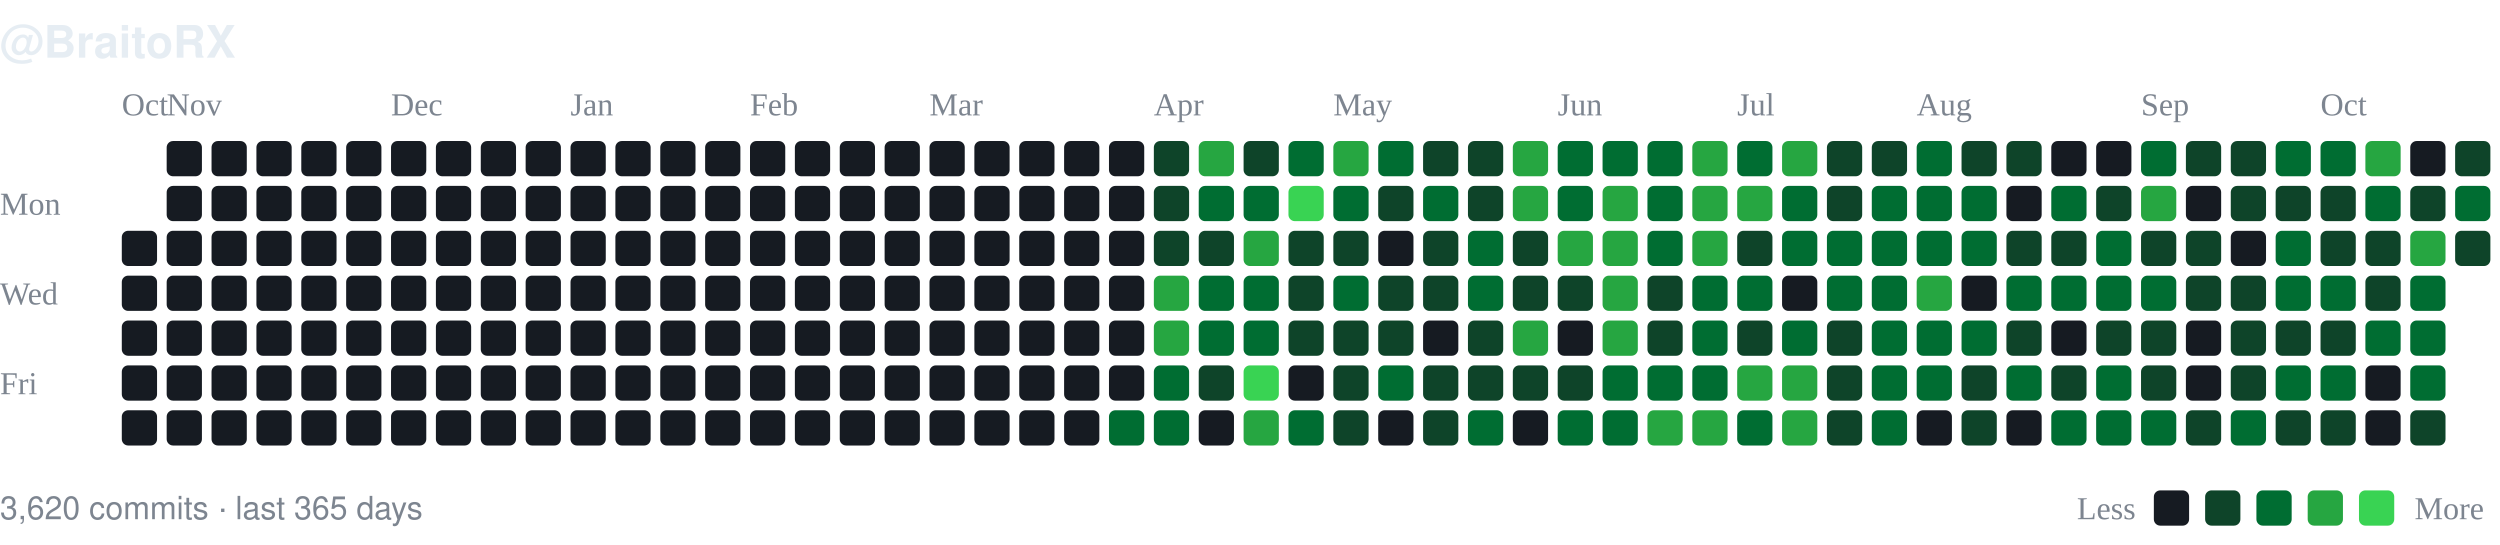
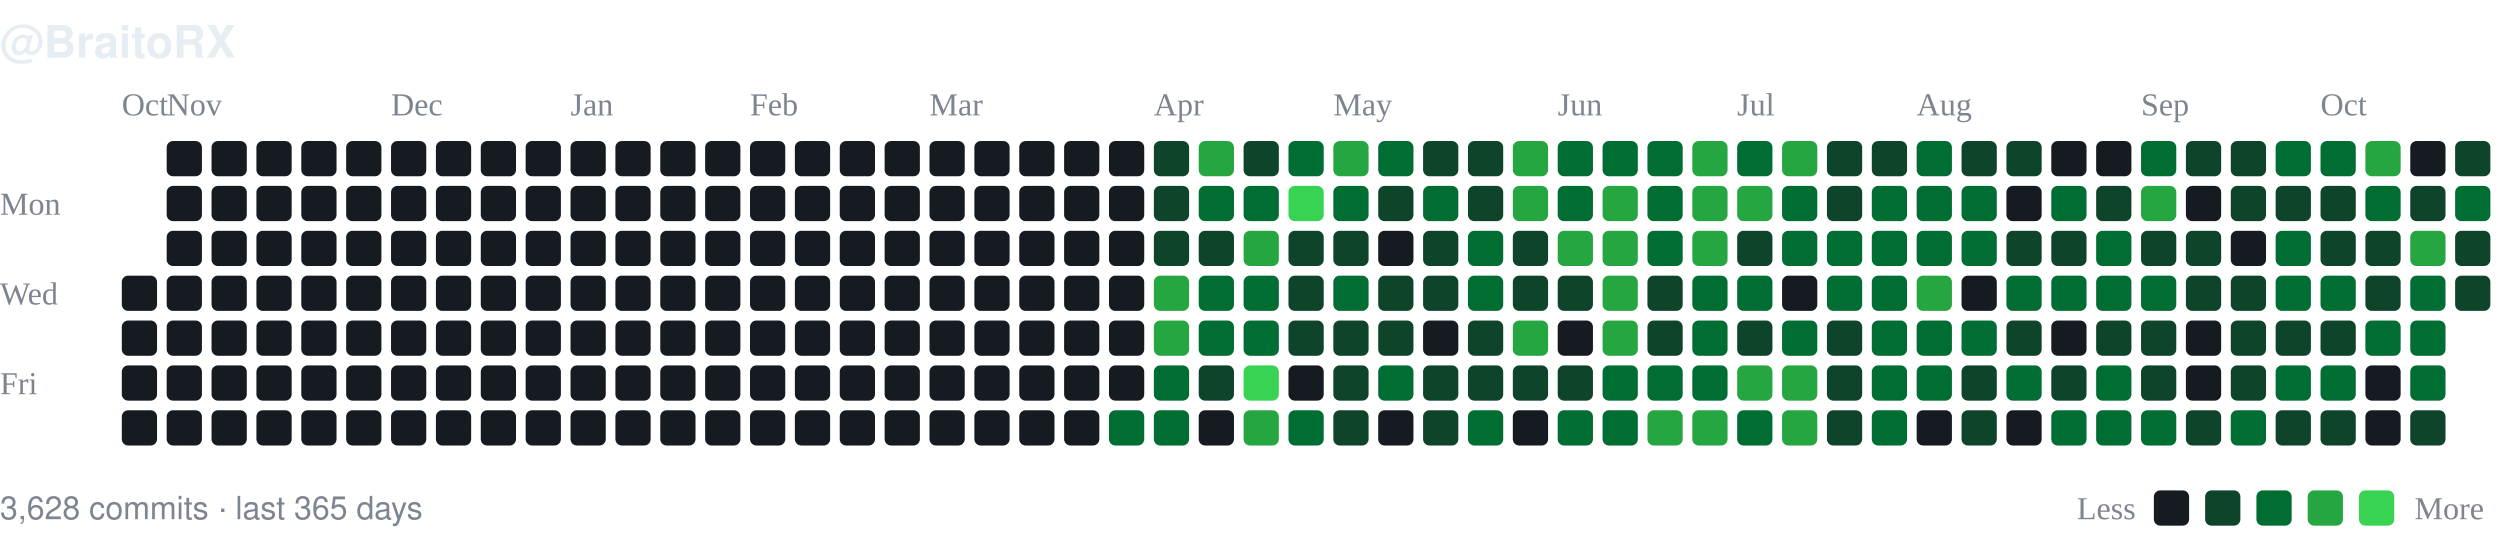
<svg xmlns="http://www.w3.org/2000/svg" width="780" height="170" viewBox="0 0 780 170" role="img">
  <text x="0" y="18" font-size="14" font-weight="600" fill="#e6edf3" font-family="ui-sans-serif,-apple-system,Segoe UI,Helvetica,Arial,sans-serif">@BraitoRX</text>
  <text x="0" y="67" font-size="10" fill="#7d8590">Mon</text>
  <text x="0" y="95" font-size="10" fill="#7d8590">Wed</text>
  <text x="0" y="123" font-size="10" fill="#7d8590">Fri</text>
  <text x="38" y="36" font-size="10" fill="#7d8590">Oct</text>
-   <rect x="38" y="72" width="11" height="11" rx="2" fill="#161b22" />
  <rect x="38" y="86" width="11" height="11" rx="2" fill="#161b22" />
  <rect x="38" y="100" width="11" height="11" rx="2" fill="#161b22" />
  <rect x="38" y="114" width="11" height="11" rx="2" fill="#161b22" />
  <rect x="38" y="128" width="11" height="11" rx="2" fill="#161b22" />
  <text x="52" y="36" font-size="10" fill="#7d8590">Nov</text>
  <rect x="52" y="44" width="11" height="11" rx="2" fill="#161b22" />
  <rect x="52" y="58" width="11" height="11" rx="2" fill="#161b22" />
  <rect x="52" y="72" width="11" height="11" rx="2" fill="#161b22" />
  <rect x="52" y="86" width="11" height="11" rx="2" fill="#161b22" />
  <rect x="52" y="100" width="11" height="11" rx="2" fill="#161b22" />
  <rect x="52" y="114" width="11" height="11" rx="2" fill="#161b22" />
  <rect x="52" y="128" width="11" height="11" rx="2" fill="#161b22" />
  <rect x="66" y="44" width="11" height="11" rx="2" fill="#161b22" />
  <rect x="66" y="58" width="11" height="11" rx="2" fill="#161b22" />
  <rect x="66" y="72" width="11" height="11" rx="2" fill="#161b22" />
  <rect x="66" y="86" width="11" height="11" rx="2" fill="#161b22" />
  <rect x="66" y="100" width="11" height="11" rx="2" fill="#161b22" />
  <rect x="66" y="114" width="11" height="11" rx="2" fill="#161b22" />
  <rect x="66" y="128" width="11" height="11" rx="2" fill="#161b22" />
  <rect x="80" y="44" width="11" height="11" rx="2" fill="#161b22" />
  <rect x="80" y="58" width="11" height="11" rx="2" fill="#161b22" />
  <rect x="80" y="72" width="11" height="11" rx="2" fill="#161b22" />
  <rect x="80" y="86" width="11" height="11" rx="2" fill="#161b22" />
  <rect x="80" y="100" width="11" height="11" rx="2" fill="#161b22" />
  <rect x="80" y="114" width="11" height="11" rx="2" fill="#161b22" />
  <rect x="80" y="128" width="11" height="11" rx="2" fill="#161b22" />
  <rect x="94" y="44" width="11" height="11" rx="2" fill="#161b22" />
  <rect x="94" y="58" width="11" height="11" rx="2" fill="#161b22" />
  <rect x="94" y="72" width="11" height="11" rx="2" fill="#161b22" />
  <rect x="94" y="86" width="11" height="11" rx="2" fill="#161b22" />
  <rect x="94" y="100" width="11" height="11" rx="2" fill="#161b22" />
  <rect x="94" y="114" width="11" height="11" rx="2" fill="#161b22" />
  <rect x="94" y="128" width="11" height="11" rx="2" fill="#161b22" />
  <rect x="108" y="44" width="11" height="11" rx="2" fill="#161b22" />
  <rect x="108" y="58" width="11" height="11" rx="2" fill="#161b22" />
  <rect x="108" y="72" width="11" height="11" rx="2" fill="#161b22" />
  <rect x="108" y="86" width="11" height="11" rx="2" fill="#161b22" />
  <rect x="108" y="100" width="11" height="11" rx="2" fill="#161b22" />
  <rect x="108" y="114" width="11" height="11" rx="2" fill="#161b22" />
  <rect x="108" y="128" width="11" height="11" rx="2" fill="#161b22" />
  <text x="122" y="36" font-size="10" fill="#7d8590">Dec</text>
  <rect x="122" y="44" width="11" height="11" rx="2" fill="#161b22" />
  <rect x="122" y="58" width="11" height="11" rx="2" fill="#161b22" />
  <rect x="122" y="72" width="11" height="11" rx="2" fill="#161b22" />
  <rect x="122" y="86" width="11" height="11" rx="2" fill="#161b22" />
  <rect x="122" y="100" width="11" height="11" rx="2" fill="#161b22" />
  <rect x="122" y="114" width="11" height="11" rx="2" fill="#161b22" />
  <rect x="122" y="128" width="11" height="11" rx="2" fill="#161b22" />
  <rect x="136" y="44" width="11" height="11" rx="2" fill="#161b22" />
  <rect x="136" y="58" width="11" height="11" rx="2" fill="#161b22" />
  <rect x="136" y="72" width="11" height="11" rx="2" fill="#161b22" />
  <rect x="136" y="86" width="11" height="11" rx="2" fill="#161b22" />
  <rect x="136" y="100" width="11" height="11" rx="2" fill="#161b22" />
  <rect x="136" y="114" width="11" height="11" rx="2" fill="#161b22" />
  <rect x="136" y="128" width="11" height="11" rx="2" fill="#161b22" />
  <rect x="150" y="44" width="11" height="11" rx="2" fill="#161b22" />
  <rect x="150" y="58" width="11" height="11" rx="2" fill="#161b22" />
  <rect x="150" y="72" width="11" height="11" rx="2" fill="#161b22" />
  <rect x="150" y="86" width="11" height="11" rx="2" fill="#161b22" />
  <rect x="150" y="100" width="11" height="11" rx="2" fill="#161b22" />
  <rect x="150" y="114" width="11" height="11" rx="2" fill="#161b22" />
  <rect x="150" y="128" width="11" height="11" rx="2" fill="#161b22" />
  <rect x="164" y="44" width="11" height="11" rx="2" fill="#161b22" />
  <rect x="164" y="58" width="11" height="11" rx="2" fill="#161b22" />
  <rect x="164" y="72" width="11" height="11" rx="2" fill="#161b22" />
  <rect x="164" y="86" width="11" height="11" rx="2" fill="#161b22" />
  <rect x="164" y="100" width="11" height="11" rx="2" fill="#161b22" />
  <rect x="164" y="114" width="11" height="11" rx="2" fill="#161b22" />
  <rect x="164" y="128" width="11" height="11" rx="2" fill="#161b22" />
  <text x="178" y="36" font-size="10" fill="#7d8590">Jan</text>
  <rect x="178" y="44" width="11" height="11" rx="2" fill="#161b22" />
  <rect x="178" y="58" width="11" height="11" rx="2" fill="#161b22" />
  <rect x="178" y="72" width="11" height="11" rx="2" fill="#161b22" />
  <rect x="178" y="86" width="11" height="11" rx="2" fill="#161b22" />
  <rect x="178" y="100" width="11" height="11" rx="2" fill="#161b22" />
  <rect x="178" y="114" width="11" height="11" rx="2" fill="#161b22" />
  <rect x="178" y="128" width="11" height="11" rx="2" fill="#161b22" />
  <rect x="192" y="44" width="11" height="11" rx="2" fill="#161b22" />
  <rect x="192" y="58" width="11" height="11" rx="2" fill="#161b22" />
  <rect x="192" y="72" width="11" height="11" rx="2" fill="#161b22" />
  <rect x="192" y="86" width="11" height="11" rx="2" fill="#161b22" />
  <rect x="192" y="100" width="11" height="11" rx="2" fill="#161b22" />
  <rect x="192" y="114" width="11" height="11" rx="2" fill="#161b22" />
  <rect x="192" y="128" width="11" height="11" rx="2" fill="#161b22" />
  <rect x="206" y="44" width="11" height="11" rx="2" fill="#161b22" />
  <rect x="206" y="58" width="11" height="11" rx="2" fill="#161b22" />
  <rect x="206" y="72" width="11" height="11" rx="2" fill="#161b22" />
  <rect x="206" y="86" width="11" height="11" rx="2" fill="#161b22" />
  <rect x="206" y="100" width="11" height="11" rx="2" fill="#161b22" />
  <rect x="206" y="114" width="11" height="11" rx="2" fill="#161b22" />
  <rect x="206" y="128" width="11" height="11" rx="2" fill="#161b22" />
  <rect x="220" y="44" width="11" height="11" rx="2" fill="#161b22" />
  <rect x="220" y="58" width="11" height="11" rx="2" fill="#161b22" />
  <rect x="220" y="72" width="11" height="11" rx="2" fill="#161b22" />
  <rect x="220" y="86" width="11" height="11" rx="2" fill="#161b22" />
  <rect x="220" y="100" width="11" height="11" rx="2" fill="#161b22" />
  <rect x="220" y="114" width="11" height="11" rx="2" fill="#161b22" />
  <rect x="220" y="128" width="11" height="11" rx="2" fill="#161b22" />
  <text x="234" y="36" font-size="10" fill="#7d8590">Feb</text>
  <rect x="234" y="44" width="11" height="11" rx="2" fill="#161b22" />
  <rect x="234" y="58" width="11" height="11" rx="2" fill="#161b22" />
  <rect x="234" y="72" width="11" height="11" rx="2" fill="#161b22" />
  <rect x="234" y="86" width="11" height="11" rx="2" fill="#161b22" />
  <rect x="234" y="100" width="11" height="11" rx="2" fill="#161b22" />
  <rect x="234" y="114" width="11" height="11" rx="2" fill="#161b22" />
  <rect x="234" y="128" width="11" height="11" rx="2" fill="#161b22" />
  <rect x="248" y="44" width="11" height="11" rx="2" fill="#161b22" />
  <rect x="248" y="58" width="11" height="11" rx="2" fill="#161b22" />
  <rect x="248" y="72" width="11" height="11" rx="2" fill="#161b22" />
  <rect x="248" y="86" width="11" height="11" rx="2" fill="#161b22" />
  <rect x="248" y="100" width="11" height="11" rx="2" fill="#161b22" />
  <rect x="248" y="114" width="11" height="11" rx="2" fill="#161b22" />
  <rect x="248" y="128" width="11" height="11" rx="2" fill="#161b22" />
  <rect x="262" y="44" width="11" height="11" rx="2" fill="#161b22" />
  <rect x="262" y="58" width="11" height="11" rx="2" fill="#161b22" />
  <rect x="262" y="72" width="11" height="11" rx="2" fill="#161b22" />
  <rect x="262" y="86" width="11" height="11" rx="2" fill="#161b22" />
  <rect x="262" y="100" width="11" height="11" rx="2" fill="#161b22" />
  <rect x="262" y="114" width="11" height="11" rx="2" fill="#161b22" />
  <rect x="262" y="128" width="11" height="11" rx="2" fill="#161b22" />
  <rect x="276" y="44" width="11" height="11" rx="2" fill="#161b22" />
  <rect x="276" y="58" width="11" height="11" rx="2" fill="#161b22" />
  <rect x="276" y="72" width="11" height="11" rx="2" fill="#161b22" />
  <rect x="276" y="86" width="11" height="11" rx="2" fill="#161b22" />
  <rect x="276" y="100" width="11" height="11" rx="2" fill="#161b22" />
  <rect x="276" y="114" width="11" height="11" rx="2" fill="#161b22" />
  <rect x="276" y="128" width="11" height="11" rx="2" fill="#161b22" />
  <text x="290" y="36" font-size="10" fill="#7d8590">Mar</text>
  <rect x="290" y="44" width="11" height="11" rx="2" fill="#161b22" />
  <rect x="290" y="58" width="11" height="11" rx="2" fill="#161b22" />
  <rect x="290" y="72" width="11" height="11" rx="2" fill="#161b22" />
  <rect x="290" y="86" width="11" height="11" rx="2" fill="#161b22" />
  <rect x="290" y="100" width="11" height="11" rx="2" fill="#161b22" />
  <rect x="290" y="114" width="11" height="11" rx="2" fill="#161b22" />
  <rect x="290" y="128" width="11" height="11" rx="2" fill="#161b22" />
  <rect x="304" y="44" width="11" height="11" rx="2" fill="#161b22" />
  <rect x="304" y="58" width="11" height="11" rx="2" fill="#161b22" />
  <rect x="304" y="72" width="11" height="11" rx="2" fill="#161b22" />
  <rect x="304" y="86" width="11" height="11" rx="2" fill="#161b22" />
  <rect x="304" y="100" width="11" height="11" rx="2" fill="#161b22" />
  <rect x="304" y="114" width="11" height="11" rx="2" fill="#161b22" />
  <rect x="304" y="128" width="11" height="11" rx="2" fill="#161b22" />
  <rect x="318" y="44" width="11" height="11" rx="2" fill="#161b22" />
  <rect x="318" y="58" width="11" height="11" rx="2" fill="#161b22" />
  <rect x="318" y="72" width="11" height="11" rx="2" fill="#161b22" />
  <rect x="318" y="86" width="11" height="11" rx="2" fill="#161b22" />
  <rect x="318" y="100" width="11" height="11" rx="2" fill="#161b22" />
  <rect x="318" y="114" width="11" height="11" rx="2" fill="#161b22" />
  <rect x="318" y="128" width="11" height="11" rx="2" fill="#161b22" />
  <rect x="332" y="44" width="11" height="11" rx="2" fill="#161b22" />
  <rect x="332" y="58" width="11" height="11" rx="2" fill="#161b22" />
  <rect x="332" y="72" width="11" height="11" rx="2" fill="#161b22" />
  <rect x="332" y="86" width="11" height="11" rx="2" fill="#161b22" />
  <rect x="332" y="100" width="11" height="11" rx="2" fill="#161b22" />
  <rect x="332" y="114" width="11" height="11" rx="2" fill="#161b22" />
  <rect x="332" y="128" width="11" height="11" rx="2" fill="#161b22" />
  <rect x="346" y="44" width="11" height="11" rx="2" fill="#161b22" />
  <rect x="346" y="58" width="11" height="11" rx="2" fill="#161b22" />
  <rect x="346" y="72" width="11" height="11" rx="2" fill="#161b22" />
  <rect x="346" y="86" width="11" height="11" rx="2" fill="#161b22" />
  <rect x="346" y="100" width="11" height="11" rx="2" fill="#161b22" />
  <rect x="346" y="114" width="11" height="11" rx="2" fill="#161b22" />
  <rect x="346" y="128" width="11" height="11" rx="2" fill="#006d32" />
  <text x="360" y="36" font-size="10" fill="#7d8590">Apr</text>
  <rect x="360" y="44" width="11" height="11" rx="2" fill="#0e4429" />
  <rect x="360" y="58" width="11" height="11" rx="2" fill="#0e4429" />
  <rect x="360" y="72" width="11" height="11" rx="2" fill="#0e4429" />
  <rect x="360" y="86" width="11" height="11" rx="2" fill="#26a641" />
  <rect x="360" y="100" width="11" height="11" rx="2" fill="#26a641" />
  <rect x="360" y="114" width="11" height="11" rx="2" fill="#006d32" />
  <rect x="360" y="128" width="11" height="11" rx="2" fill="#006d32" />
  <rect x="374" y="44" width="11" height="11" rx="2" fill="#26a641" />
  <rect x="374" y="58" width="11" height="11" rx="2" fill="#006d32" />
  <rect x="374" y="72" width="11" height="11" rx="2" fill="#0e4429" />
  <rect x="374" y="86" width="11" height="11" rx="2" fill="#006d32" />
  <rect x="374" y="100" width="11" height="11" rx="2" fill="#006d32" />
  <rect x="374" y="114" width="11" height="11" rx="2" fill="#0e4429" />
  <rect x="374" y="128" width="11" height="11" rx="2" fill="#161b22" />
  <rect x="388" y="44" width="11" height="11" rx="2" fill="#0e4429" />
  <rect x="388" y="58" width="11" height="11" rx="2" fill="#006d32" />
  <rect x="388" y="72" width="11" height="11" rx="2" fill="#26a641" />
  <rect x="388" y="86" width="11" height="11" rx="2" fill="#006d32" />
  <rect x="388" y="100" width="11" height="11" rx="2" fill="#006d32" />
  <rect x="388" y="114" width="11" height="11" rx="2" fill="#39d353" />
  <rect x="388" y="128" width="11" height="11" rx="2" fill="#26a641" />
  <rect x="402" y="44" width="11" height="11" rx="2" fill="#006d32" />
  <rect x="402" y="58" width="11" height="11" rx="2" fill="#39d353" />
  <rect x="402" y="72" width="11" height="11" rx="2" fill="#0e4429" />
  <rect x="402" y="86" width="11" height="11" rx="2" fill="#0e4429" />
  <rect x="402" y="100" width="11" height="11" rx="2" fill="#0e4429" />
  <rect x="402" y="114" width="11" height="11" rx="2" fill="#161b22" />
  <rect x="402" y="128" width="11" height="11" rx="2" fill="#006d32" />
  <text x="416" y="36" font-size="10" fill="#7d8590">May</text>
  <rect x="416" y="44" width="11" height="11" rx="2" fill="#26a641" />
  <rect x="416" y="58" width="11" height="11" rx="2" fill="#006d32" />
  <rect x="416" y="72" width="11" height="11" rx="2" fill="#0e4429" />
  <rect x="416" y="86" width="11" height="11" rx="2" fill="#006d32" />
  <rect x="416" y="100" width="11" height="11" rx="2" fill="#0e4429" />
  <rect x="416" y="114" width="11" height="11" rx="2" fill="#0e4429" />
  <rect x="416" y="128" width="11" height="11" rx="2" fill="#0e4429" />
  <rect x="430" y="44" width="11" height="11" rx="2" fill="#006d32" />
  <rect x="430" y="58" width="11" height="11" rx="2" fill="#0e4429" />
  <rect x="430" y="72" width="11" height="11" rx="2" fill="#161b22" />
  <rect x="430" y="86" width="11" height="11" rx="2" fill="#0e4429" />
  <rect x="430" y="100" width="11" height="11" rx="2" fill="#0e4429" />
  <rect x="430" y="114" width="11" height="11" rx="2" fill="#006d32" />
  <rect x="430" y="128" width="11" height="11" rx="2" fill="#161b22" />
  <rect x="444" y="44" width="11" height="11" rx="2" fill="#0e4429" />
  <rect x="444" y="58" width="11" height="11" rx="2" fill="#006d32" />
  <rect x="444" y="72" width="11" height="11" rx="2" fill="#0e4429" />
  <rect x="444" y="86" width="11" height="11" rx="2" fill="#0e4429" />
  <rect x="444" y="100" width="11" height="11" rx="2" fill="#161b22" />
  <rect x="444" y="114" width="11" height="11" rx="2" fill="#0e4429" />
  <rect x="444" y="128" width="11" height="11" rx="2" fill="#0e4429" />
  <rect x="458" y="44" width="11" height="11" rx="2" fill="#0e4429" />
  <rect x="458" y="58" width="11" height="11" rx="2" fill="#0e4429" />
  <rect x="458" y="72" width="11" height="11" rx="2" fill="#006d32" />
  <rect x="458" y="86" width="11" height="11" rx="2" fill="#006d32" />
  <rect x="458" y="100" width="11" height="11" rx="2" fill="#0e4429" />
  <rect x="458" y="114" width="11" height="11" rx="2" fill="#0e4429" />
  <rect x="458" y="128" width="11" height="11" rx="2" fill="#006d32" />
  <rect x="472" y="44" width="11" height="11" rx="2" fill="#26a641" />
  <rect x="472" y="58" width="11" height="11" rx="2" fill="#26a641" />
  <rect x="472" y="72" width="11" height="11" rx="2" fill="#0e4429" />
  <rect x="472" y="86" width="11" height="11" rx="2" fill="#0e4429" />
  <rect x="472" y="100" width="11" height="11" rx="2" fill="#26a641" />
  <rect x="472" y="114" width="11" height="11" rx="2" fill="#0e4429" />
  <rect x="472" y="128" width="11" height="11" rx="2" fill="#161b22" />
  <text x="486" y="36" font-size="10" fill="#7d8590">Jun</text>
  <rect x="486" y="44" width="11" height="11" rx="2" fill="#006d32" />
  <rect x="486" y="58" width="11" height="11" rx="2" fill="#006d32" />
  <rect x="486" y="72" width="11" height="11" rx="2" fill="#26a641" />
  <rect x="486" y="86" width="11" height="11" rx="2" fill="#0e4429" />
  <rect x="486" y="100" width="11" height="11" rx="2" fill="#161b22" />
  <rect x="486" y="114" width="11" height="11" rx="2" fill="#0e4429" />
  <rect x="486" y="128" width="11" height="11" rx="2" fill="#006d32" />
  <rect x="500" y="44" width="11" height="11" rx="2" fill="#006d32" />
  <rect x="500" y="58" width="11" height="11" rx="2" fill="#26a641" />
  <rect x="500" y="72" width="11" height="11" rx="2" fill="#26a641" />
  <rect x="500" y="86" width="11" height="11" rx="2" fill="#26a641" />
  <rect x="500" y="100" width="11" height="11" rx="2" fill="#26a641" />
  <rect x="500" y="114" width="11" height="11" rx="2" fill="#006d32" />
  <rect x="500" y="128" width="11" height="11" rx="2" fill="#006d32" />
  <rect x="514" y="44" width="11" height="11" rx="2" fill="#006d32" />
  <rect x="514" y="58" width="11" height="11" rx="2" fill="#006d32" />
  <rect x="514" y="72" width="11" height="11" rx="2" fill="#006d32" />
  <rect x="514" y="86" width="11" height="11" rx="2" fill="#0e4429" />
  <rect x="514" y="100" width="11" height="11" rx="2" fill="#0e4429" />
  <rect x="514" y="114" width="11" height="11" rx="2" fill="#006d32" />
  <rect x="514" y="128" width="11" height="11" rx="2" fill="#26a641" />
  <rect x="528" y="44" width="11" height="11" rx="2" fill="#26a641" />
  <rect x="528" y="58" width="11" height="11" rx="2" fill="#26a641" />
  <rect x="528" y="72" width="11" height="11" rx="2" fill="#26a641" />
  <rect x="528" y="86" width="11" height="11" rx="2" fill="#006d32" />
  <rect x="528" y="100" width="11" height="11" rx="2" fill="#006d32" />
  <rect x="528" y="114" width="11" height="11" rx="2" fill="#006d32" />
  <rect x="528" y="128" width="11" height="11" rx="2" fill="#26a641" />
  <text x="542" y="36" font-size="10" fill="#7d8590">Jul</text>
  <rect x="542" y="44" width="11" height="11" rx="2" fill="#006d32" />
  <rect x="542" y="58" width="11" height="11" rx="2" fill="#26a641" />
  <rect x="542" y="72" width="11" height="11" rx="2" fill="#0e4429" />
  <rect x="542" y="86" width="11" height="11" rx="2" fill="#006d32" />
  <rect x="542" y="100" width="11" height="11" rx="2" fill="#0e4429" />
  <rect x="542" y="114" width="11" height="11" rx="2" fill="#26a641" />
  <rect x="542" y="128" width="11" height="11" rx="2" fill="#006d32" />
  <rect x="556" y="44" width="11" height="11" rx="2" fill="#26a641" />
  <rect x="556" y="58" width="11" height="11" rx="2" fill="#006d32" />
  <rect x="556" y="72" width="11" height="11" rx="2" fill="#006d32" />
  <rect x="556" y="86" width="11" height="11" rx="2" fill="#161b22" />
  <rect x="556" y="100" width="11" height="11" rx="2" fill="#006d32" />
  <rect x="556" y="114" width="11" height="11" rx="2" fill="#26a641" />
  <rect x="556" y="128" width="11" height="11" rx="2" fill="#26a641" />
  <rect x="570" y="44" width="11" height="11" rx="2" fill="#0e4429" />
  <rect x="570" y="58" width="11" height="11" rx="2" fill="#0e4429" />
  <rect x="570" y="72" width="11" height="11" rx="2" fill="#006d32" />
  <rect x="570" y="86" width="11" height="11" rx="2" fill="#006d32" />
  <rect x="570" y="100" width="11" height="11" rx="2" fill="#0e4429" />
  <rect x="570" y="114" width="11" height="11" rx="2" fill="#0e4429" />
  <rect x="570" y="128" width="11" height="11" rx="2" fill="#0e4429" />
  <rect x="584" y="44" width="11" height="11" rx="2" fill="#0e4429" />
  <rect x="584" y="58" width="11" height="11" rx="2" fill="#006d32" />
  <rect x="584" y="72" width="11" height="11" rx="2" fill="#006d32" />
  <rect x="584" y="86" width="11" height="11" rx="2" fill="#006d32" />
  <rect x="584" y="100" width="11" height="11" rx="2" fill="#006d32" />
  <rect x="584" y="114" width="11" height="11" rx="2" fill="#006d32" />
  <rect x="584" y="128" width="11" height="11" rx="2" fill="#006d32" />
  <text x="598" y="36" font-size="10" fill="#7d8590">Aug</text>
  <rect x="598" y="44" width="11" height="11" rx="2" fill="#006d32" />
  <rect x="598" y="58" width="11" height="11" rx="2" fill="#006d32" />
  <rect x="598" y="72" width="11" height="11" rx="2" fill="#006d32" />
  <rect x="598" y="86" width="11" height="11" rx="2" fill="#26a641" />
  <rect x="598" y="100" width="11" height="11" rx="2" fill="#006d32" />
  <rect x="598" y="114" width="11" height="11" rx="2" fill="#006d32" />
  <rect x="598" y="128" width="11" height="11" rx="2" fill="#161b22" />
  <rect x="612" y="44" width="11" height="11" rx="2" fill="#0e4429" />
  <rect x="612" y="58" width="11" height="11" rx="2" fill="#006d32" />
  <rect x="612" y="72" width="11" height="11" rx="2" fill="#006d32" />
  <rect x="612" y="86" width="11" height="11" rx="2" fill="#161b22" />
  <rect x="612" y="100" width="11" height="11" rx="2" fill="#006d32" />
  <rect x="612" y="114" width="11" height="11" rx="2" fill="#0e4429" />
  <rect x="612" y="128" width="11" height="11" rx="2" fill="#0e4429" />
  <rect x="626" y="44" width="11" height="11" rx="2" fill="#0e4429" />
  <rect x="626" y="58" width="11" height="11" rx="2" fill="#161b22" />
  <rect x="626" y="72" width="11" height="11" rx="2" fill="#0e4429" />
  <rect x="626" y="86" width="11" height="11" rx="2" fill="#006d32" />
  <rect x="626" y="100" width="11" height="11" rx="2" fill="#0e4429" />
  <rect x="626" y="114" width="11" height="11" rx="2" fill="#006d32" />
  <rect x="626" y="128" width="11" height="11" rx="2" fill="#161b22" />
  <rect x="640" y="44" width="11" height="11" rx="2" fill="#161b22" />
  <rect x="640" y="58" width="11" height="11" rx="2" fill="#006d32" />
  <rect x="640" y="72" width="11" height="11" rx="2" fill="#0e4429" />
  <rect x="640" y="86" width="11" height="11" rx="2" fill="#006d32" />
  <rect x="640" y="100" width="11" height="11" rx="2" fill="#161b22" />
  <rect x="640" y="114" width="11" height="11" rx="2" fill="#0e4429" />
  <rect x="640" y="128" width="11" height="11" rx="2" fill="#006d32" />
  <rect x="654" y="44" width="11" height="11" rx="2" fill="#161b22" />
  <rect x="654" y="58" width="11" height="11" rx="2" fill="#0e4429" />
  <rect x="654" y="72" width="11" height="11" rx="2" fill="#006d32" />
  <rect x="654" y="86" width="11" height="11" rx="2" fill="#006d32" />
  <rect x="654" y="100" width="11" height="11" rx="2" fill="#0e4429" />
  <rect x="654" y="114" width="11" height="11" rx="2" fill="#006d32" />
  <rect x="654" y="128" width="11" height="11" rx="2" fill="#006d32" />
  <text x="668" y="36" font-size="10" fill="#7d8590">Sep</text>
  <rect x="668" y="44" width="11" height="11" rx="2" fill="#006d32" />
  <rect x="668" y="58" width="11" height="11" rx="2" fill="#26a641" />
  <rect x="668" y="72" width="11" height="11" rx="2" fill="#0e4429" />
  <rect x="668" y="86" width="11" height="11" rx="2" fill="#006d32" />
  <rect x="668" y="100" width="11" height="11" rx="2" fill="#0e4429" />
  <rect x="668" y="114" width="11" height="11" rx="2" fill="#0e4429" />
  <rect x="668" y="128" width="11" height="11" rx="2" fill="#006d32" />
  <rect x="682" y="44" width="11" height="11" rx="2" fill="#0e4429" />
  <rect x="682" y="58" width="11" height="11" rx="2" fill="#161b22" />
  <rect x="682" y="72" width="11" height="11" rx="2" fill="#0e4429" />
  <rect x="682" y="86" width="11" height="11" rx="2" fill="#0e4429" />
  <rect x="682" y="100" width="11" height="11" rx="2" fill="#161b22" />
  <rect x="682" y="114" width="11" height="11" rx="2" fill="#161b22" />
  <rect x="682" y="128" width="11" height="11" rx="2" fill="#0e4429" />
  <rect x="696" y="44" width="11" height="11" rx="2" fill="#0e4429" />
  <rect x="696" y="58" width="11" height="11" rx="2" fill="#0e4429" />
  <rect x="696" y="72" width="11" height="11" rx="2" fill="#161b22" />
  <rect x="696" y="86" width="11" height="11" rx="2" fill="#0e4429" />
  <rect x="696" y="100" width="11" height="11" rx="2" fill="#0e4429" />
  <rect x="696" y="114" width="11" height="11" rx="2" fill="#0e4429" />
  <rect x="696" y="128" width="11" height="11" rx="2" fill="#006d32" />
  <rect x="710" y="44" width="11" height="11" rx="2" fill="#006d32" />
  <rect x="710" y="58" width="11" height="11" rx="2" fill="#0e4429" />
  <rect x="710" y="72" width="11" height="11" rx="2" fill="#006d32" />
  <rect x="710" y="86" width="11" height="11" rx="2" fill="#006d32" />
  <rect x="710" y="100" width="11" height="11" rx="2" fill="#0e4429" />
  <rect x="710" y="114" width="11" height="11" rx="2" fill="#006d32" />
  <rect x="710" y="128" width="11" height="11" rx="2" fill="#0e4429" />
  <text x="724" y="36" font-size="10" fill="#7d8590">Oct</text>
  <rect x="724" y="44" width="11" height="11" rx="2" fill="#006d32" />
  <rect x="724" y="58" width="11" height="11" rx="2" fill="#0e4429" />
  <rect x="724" y="72" width="11" height="11" rx="2" fill="#0e4429" />
  <rect x="724" y="86" width="11" height="11" rx="2" fill="#006d32" />
  <rect x="724" y="100" width="11" height="11" rx="2" fill="#0e4429" />
  <rect x="724" y="114" width="11" height="11" rx="2" fill="#006d32" />
  <rect x="724" y="128" width="11" height="11" rx="2" fill="#0e4429" />
  <rect x="738" y="44" width="11" height="11" rx="2" fill="#26a641" />
  <rect x="738" y="58" width="11" height="11" rx="2" fill="#006d32" />
  <rect x="738" y="72" width="11" height="11" rx="2" fill="#0e4429" />
  <rect x="738" y="86" width="11" height="11" rx="2" fill="#0e4429" />
  <rect x="738" y="100" width="11" height="11" rx="2" fill="#006d32" />
  <rect x="738" y="114" width="11" height="11" rx="2" fill="#161b22" />
  <rect x="738" y="128" width="11" height="11" rx="2" fill="#161b22" />
  <rect x="752" y="44" width="11" height="11" rx="2" fill="#161b22" />
  <rect x="752" y="58" width="11" height="11" rx="2" fill="#0e4429" />
  <rect x="752" y="72" width="11" height="11" rx="2" fill="#26a641" />
  <rect x="752" y="86" width="11" height="11" rx="2" fill="#006d32" />
  <rect x="752" y="100" width="11" height="11" rx="2" fill="#006d32" />
  <rect x="752" y="114" width="11" height="11" rx="2" fill="#006d32" />
  <rect x="752" y="128" width="11" height="11" rx="2" fill="#0e4429" />
  <rect x="766" y="44" width="11" height="11" rx="2" fill="#0e4429" />
  <rect x="766" y="58" width="11" height="11" rx="2" fill="#006d32" />
  <rect x="766" y="72" width="11" height="11" rx="2" fill="#0e4429" />
+   <rect x="766" y="86" width="11" height="11" rx="2" fill="#0e4429" />
  <text x="648" y="162" font-size="10" fill="#7d8590">Less</text>
  <rect x="672" y="153" width="11" height="11" rx="2" fill="#161b22" />
  <rect x="688" y="153" width="11" height="11" rx="2" fill="#0e4429" />
  <rect x="704" y="153" width="11" height="11" rx="2" fill="#006d32" />
  <rect x="720" y="153" width="11" height="11" rx="2" fill="#26a641" />
  <rect x="736" y="153" width="11" height="11" rx="2" fill="#39d353" />
  <text x="775" y="162" font-size="10" fill="#7d8590" text-anchor="end">More</text>
-   <text x="0" y="162" font-size="10" fill="#7d8590" font-family="ui-sans-serif,-apple-system,Segoe UI,Helvetica,Arial,sans-serif">3,620 commits · last 365 days</text>
+   <text x="0" y="162" font-size="10" fill="#7d8590" font-family="ui-sans-serif,-apple-system,Segoe UI,Helvetica,Arial,sans-serif">3,628 commits · last 365 days</text>
</svg>
